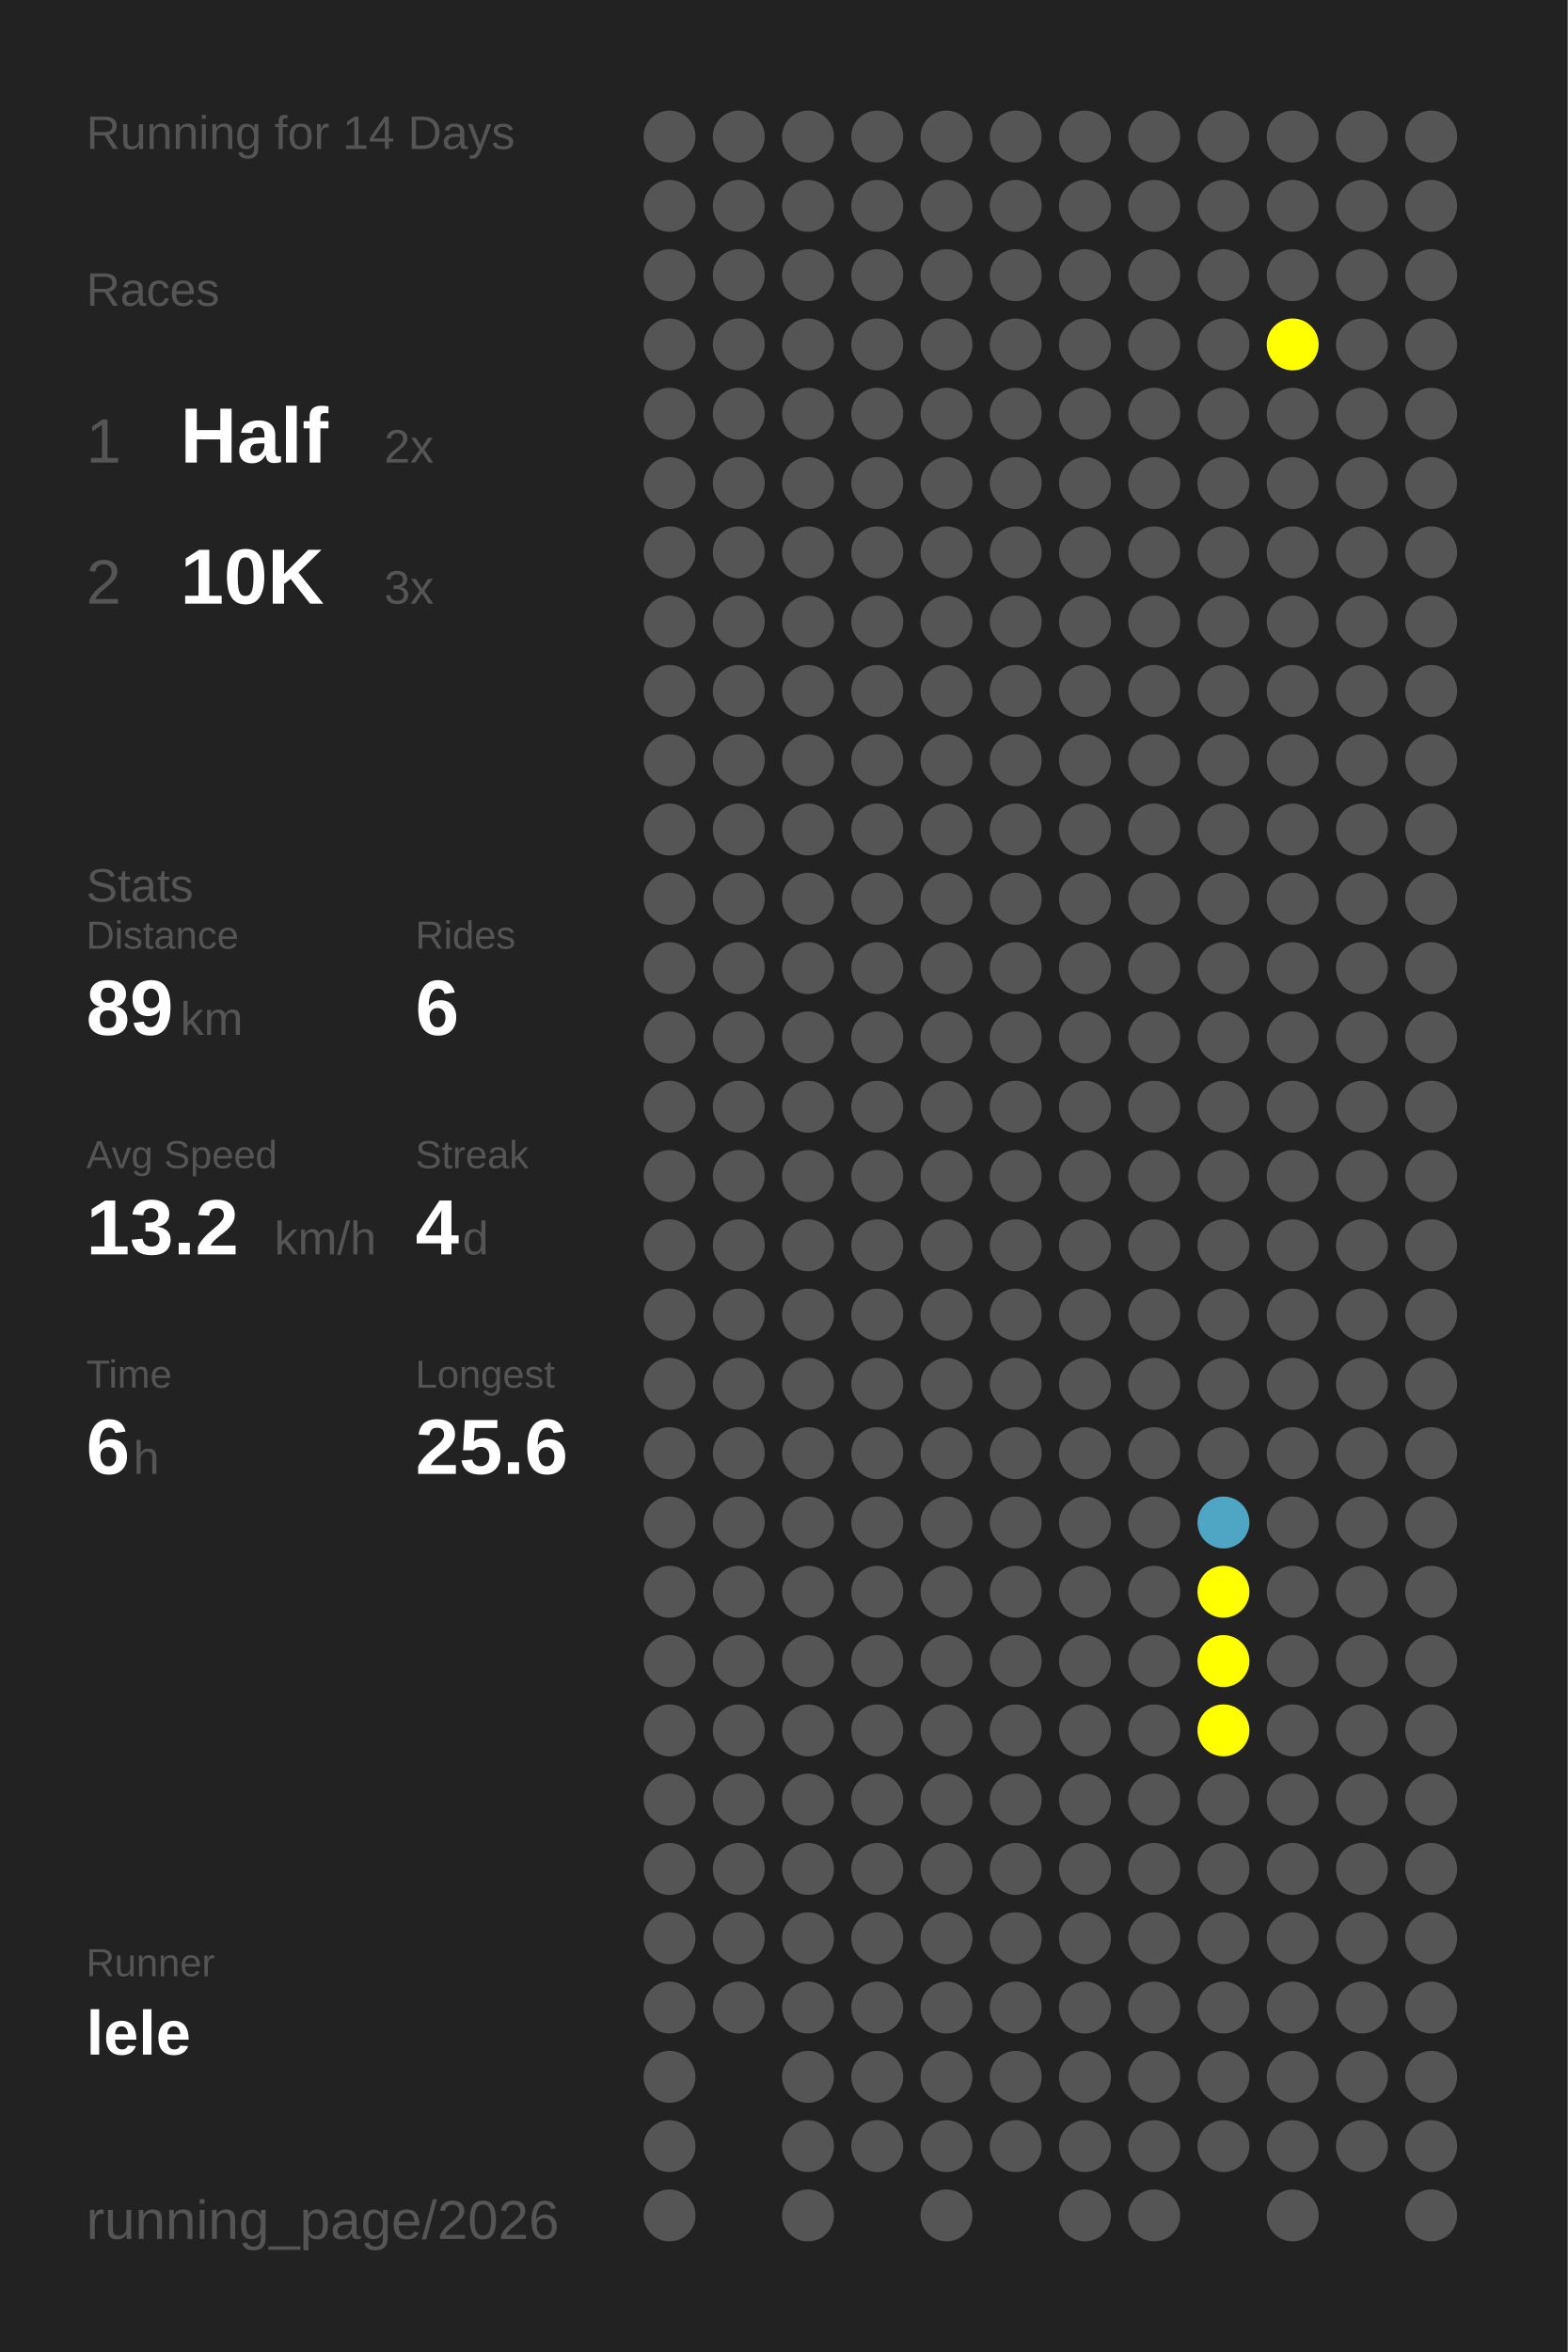
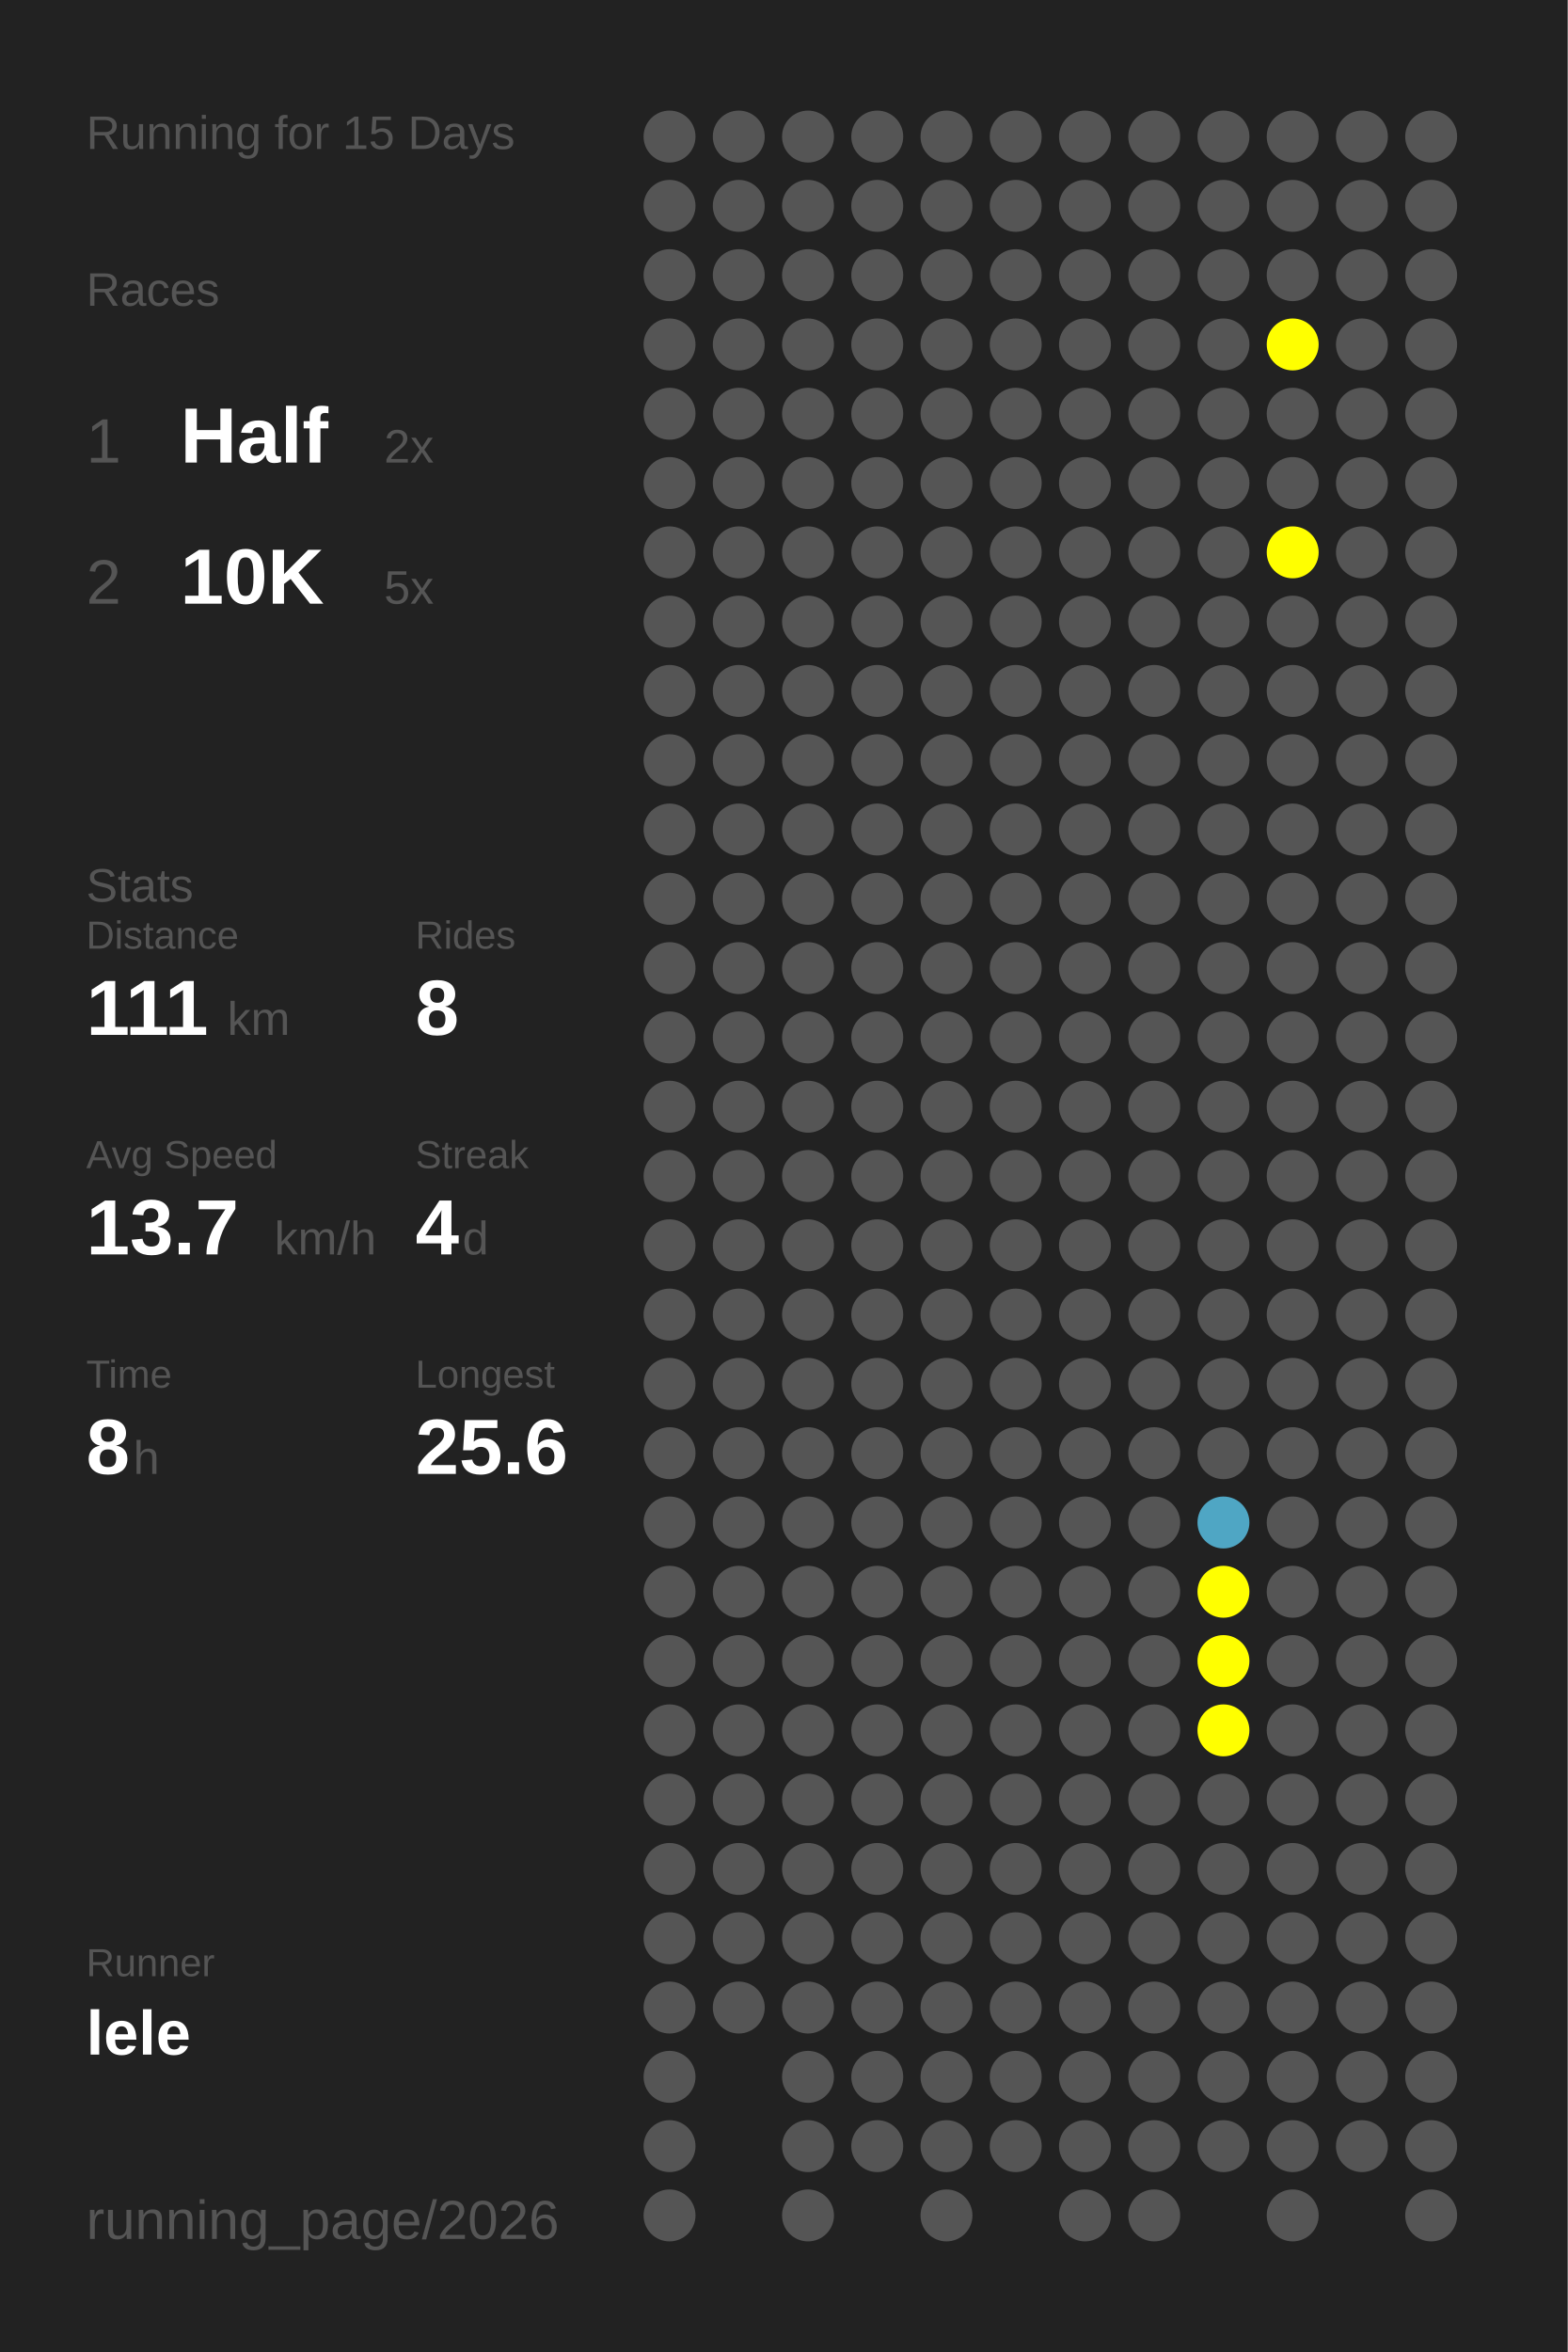
<svg xmlns="http://www.w3.org/2000/svg" baseProfile="full" height="300mm" version="1.1" viewBox="0,0,200,300" width="200mm">
  <defs />
  <rect fill="#222222" height="300" width="200" x="0" y="0" />
-   <text fill="#555555" style="font-size:6px; font-family:Arial;" x="11" y="19">Running for 14 Days</text>
+   <text fill="#555555" style="font-size:6px; font-family:Arial;" x="11" y="19">Running for 15 Days</text>
  <text fill="#555555" style="font-size:6px; font-family:Arial;" x="11" y="39">Races</text>
  <text fill="#555555" style="font-size:8px; font-family:Arial;" x="11" y="59">1</text>
  <text fill="#FFFFFF" style="font-size:10px; font-family:Arial; font-weight:bold;" x="23" y="59">Half</text>
  <text fill="#555555" style="font-size:6px; font-family:Arial;" x="49" y="59">2x</text>
  <text fill="#555555" style="font-size:8px; font-family:Arial;" x="11" y="77">2</text>
  <text fill="#FFFFFF" style="font-size:10px; font-family:Arial; font-weight:bold;" x="23" y="77">10K</text>
-   <text fill="#555555" style="font-size:6px; font-family:Arial;" x="49" y="77">3x</text>
+   <text fill="#555555" style="font-size:6px; font-family:Arial;" x="49" y="77">5x</text>
  <text fill="#555555" style="font-size:6px; font-family:Arial;" x="11" y="115">Stats</text>
  <text fill="#555555" style="font-size:5px; font-family:Arial;" x="11" y="121">Distance</text>
-   <text fill="#FFFFFF" style="font-size:10px; font-family:Arial; font-weight:bold;" x="11" y="132">89</text>
-   <text fill="#555555" style="font-size:6px; font-family:Arial;" x="23" y="132">km</text>
+   <text fill="#FFFFFF" style="font-size:10px; font-family:Arial; font-weight:bold;" x="11" y="132">111</text>
+   <text fill="#555555" style="font-size:6px; font-family:Arial;" x="29" y="132">km</text>
  <text fill="#555555" style="font-size:5px; font-family:Arial;" x="53" y="121">Rides</text>
-   <text fill="#FFFFFF" style="font-size:10px; font-family:Arial; font-weight:bold;" x="53" y="132">6</text>
+   <text fill="#FFFFFF" style="font-size:10px; font-family:Arial; font-weight:bold;" x="53" y="132">8</text>
  <text fill="#555555" style="font-size:5px; font-family:Arial;" x="11" y="149">Avg Speed</text>
-   <text fill="#FFFFFF" style="font-size:10px; font-family:Arial; font-weight:bold;" x="11" y="160">13.2</text>
+   <text fill="#FFFFFF" style="font-size:10px; font-family:Arial; font-weight:bold;" x="11" y="160">13.7</text>
  <text fill="#555555" style="font-size:6px; font-family:Arial;" x="35" y="160">km/h</text>
  <text fill="#555555" style="font-size:5px; font-family:Arial;" x="53" y="149">Streak</text>
  <text fill="#FFFFFF" style="font-size:10px; font-family:Arial; font-weight:bold;" x="53" y="160">4</text>
  <text fill="#555555" style="font-size:6px; font-family:Arial;" x="59" y="160">d</text>
  <text fill="#555555" style="font-size:5px; font-family:Arial;" x="11" y="177">Time</text>
-   <text fill="#FFFFFF" style="font-size:10px; font-family:Arial; font-weight:bold;" x="11" y="188">6</text>
+   <text fill="#FFFFFF" style="font-size:10px; font-family:Arial; font-weight:bold;" x="11" y="188">8</text>
  <text fill="#555555" style="font-size:6px; font-family:Arial;" x="17" y="188">h</text>
  <text fill="#555555" style="font-size:5px; font-family:Arial;" x="53" y="177">Longest</text>
  <text fill="#FFFFFF" style="font-size:10px; font-family:Arial; font-weight:bold;" x="53" y="188">25.6</text>
  <text fill="#555555" style="font-size:5px; font-family:Arial;" x="11" y="252.065">Runner</text>
  <text fill="#FFFFFF" style="font-size:8px; font-family:Arial; font-weight:bold;" x="11" y="262.065">lele</text>
  <text fill="#555555" style="font-size:7px; font-family:Arial;" x="11" y="285.581">running_page/2026</text>
  <circle cx="85.417" cy="17.419" fill="#555555" r="3.312" />
  <circle cx="85.417" cy="26.258" fill="#555555" r="3.312" />
  <circle cx="85.417" cy="35.097" fill="#555555" r="3.312" />
  <circle cx="85.417" cy="43.935" fill="#555555" r="3.312" />
  <circle cx="85.417" cy="52.774" fill="#555555" r="3.312" />
  <circle cx="85.417" cy="61.613" fill="#555555" r="3.312" />
  <circle cx="85.417" cy="70.452" fill="#555555" r="3.312" />
  <circle cx="85.417" cy="79.29" fill="#555555" r="3.312" />
  <circle cx="85.417" cy="88.129" fill="#555555" r="3.312" />
  <circle cx="85.417" cy="96.968" fill="#555555" r="3.312" />
  <circle cx="85.417" cy="105.806" fill="#555555" r="3.312" />
  <circle cx="85.417" cy="114.645" fill="#555555" r="3.312" />
  <circle cx="85.417" cy="123.484" fill="#555555" r="3.312" />
  <circle cx="85.417" cy="132.323" fill="#555555" r="3.312" />
  <circle cx="85.417" cy="141.161" fill="#555555" r="3.312" />
  <circle cx="85.417" cy="150" fill="#555555" r="3.312" />
  <circle cx="85.417" cy="158.839" fill="#555555" r="3.312" />
  <circle cx="85.417" cy="167.677" fill="#555555" r="3.312" />
  <circle cx="85.417" cy="176.516" fill="#555555" r="3.312" />
  <circle cx="85.417" cy="185.355" fill="#555555" r="3.312" />
  <circle cx="85.417" cy="194.194" fill="#555555" r="3.312" />
  <circle cx="85.417" cy="203.032" fill="#555555" r="3.312" />
  <circle cx="85.417" cy="211.871" fill="#555555" r="3.312" />
  <circle cx="85.417" cy="220.71" fill="#555555" r="3.312" />
  <circle cx="85.417" cy="229.548" fill="#555555" r="3.312" />
  <circle cx="85.417" cy="238.387" fill="#555555" r="3.312" />
  <circle cx="85.417" cy="247.226" fill="#555555" r="3.312" />
  <circle cx="85.417" cy="256.065" fill="#555555" r="3.312" />
  <circle cx="85.417" cy="264.903" fill="#555555" r="3.312" />
  <circle cx="85.417" cy="273.742" fill="#555555" r="3.312" />
  <circle cx="85.417" cy="282.581" fill="#555555" r="3.312" />
  <circle cx="94.25" cy="17.419" fill="#555555" r="3.312" />
  <circle cx="94.25" cy="26.258" fill="#555555" r="3.312" />
  <circle cx="94.25" cy="35.097" fill="#555555" r="3.312" />
  <circle cx="94.25" cy="43.935" fill="#555555" r="3.312" />
  <circle cx="94.25" cy="52.774" fill="#555555" r="3.312" />
  <circle cx="94.25" cy="61.613" fill="#555555" r="3.312" />
  <circle cx="94.25" cy="70.452" fill="#555555" r="3.312" />
  <circle cx="94.25" cy="79.29" fill="#555555" r="3.312" />
  <circle cx="94.25" cy="88.129" fill="#555555" r="3.312" />
  <circle cx="94.25" cy="96.968" fill="#555555" r="3.312" />
  <circle cx="94.25" cy="105.806" fill="#555555" r="3.312" />
  <circle cx="94.25" cy="114.645" fill="#555555" r="3.312" />
  <circle cx="94.25" cy="123.484" fill="#555555" r="3.312" />
  <circle cx="94.25" cy="132.323" fill="#555555" r="3.312" />
  <circle cx="94.25" cy="141.161" fill="#555555" r="3.312" />
  <circle cx="94.25" cy="150" fill="#555555" r="3.312" />
  <circle cx="94.25" cy="158.839" fill="#555555" r="3.312" />
  <circle cx="94.25" cy="167.677" fill="#555555" r="3.312" />
  <circle cx="94.25" cy="176.516" fill="#555555" r="3.312" />
  <circle cx="94.25" cy="185.355" fill="#555555" r="3.312" />
  <circle cx="94.25" cy="194.194" fill="#555555" r="3.312" />
  <circle cx="94.25" cy="203.032" fill="#555555" r="3.312" />
  <circle cx="94.25" cy="211.871" fill="#555555" r="3.312" />
  <circle cx="94.25" cy="220.71" fill="#555555" r="3.312" />
  <circle cx="94.25" cy="229.548" fill="#555555" r="3.312" />
  <circle cx="94.25" cy="238.387" fill="#555555" r="3.312" />
  <circle cx="94.25" cy="247.226" fill="#555555" r="3.312" />
  <circle cx="94.25" cy="256.065" fill="#555555" r="3.312" />
  <circle cx="103.083" cy="17.419" fill="#555555" r="3.312" />
  <circle cx="103.083" cy="26.258" fill="#555555" r="3.312" />
  <circle cx="103.083" cy="35.097" fill="#555555" r="3.312" />
  <circle cx="103.083" cy="43.935" fill="#555555" r="3.312" />
  <circle cx="103.083" cy="52.774" fill="#555555" r="3.312" />
  <circle cx="103.083" cy="61.613" fill="#555555" r="3.312" />
  <circle cx="103.083" cy="70.452" fill="#555555" r="3.312" />
  <circle cx="103.083" cy="79.29" fill="#555555" r="3.312" />
  <circle cx="103.083" cy="88.129" fill="#555555" r="3.312" />
  <circle cx="103.083" cy="96.968" fill="#555555" r="3.312" />
  <circle cx="103.083" cy="105.806" fill="#555555" r="3.312" />
  <circle cx="103.083" cy="114.645" fill="#555555" r="3.312" />
  <circle cx="103.083" cy="123.484" fill="#555555" r="3.312" />
  <circle cx="103.083" cy="132.323" fill="#555555" r="3.312" />
  <circle cx="103.083" cy="141.161" fill="#555555" r="3.312" />
  <circle cx="103.083" cy="150" fill="#555555" r="3.312" />
  <circle cx="103.083" cy="158.839" fill="#555555" r="3.312" />
  <circle cx="103.083" cy="167.677" fill="#555555" r="3.312" />
  <circle cx="103.083" cy="176.516" fill="#555555" r="3.312" />
  <circle cx="103.083" cy="185.355" fill="#555555" r="3.312" />
  <circle cx="103.083" cy="194.194" fill="#555555" r="3.312" />
  <circle cx="103.083" cy="203.032" fill="#555555" r="3.312" />
  <circle cx="103.083" cy="211.871" fill="#555555" r="3.312" />
  <circle cx="103.083" cy="220.71" fill="#555555" r="3.312" />
  <circle cx="103.083" cy="229.548" fill="#555555" r="3.312" />
  <circle cx="103.083" cy="238.387" fill="#555555" r="3.312" />
  <circle cx="103.083" cy="247.226" fill="#555555" r="3.312" />
  <circle cx="103.083" cy="256.065" fill="#555555" r="3.312" />
  <circle cx="103.083" cy="264.903" fill="#555555" r="3.312" />
  <circle cx="103.083" cy="273.742" fill="#555555" r="3.312" />
  <circle cx="103.083" cy="282.581" fill="#555555" r="3.312" />
  <circle cx="111.917" cy="17.419" fill="#555555" r="3.312" />
  <circle cx="111.917" cy="26.258" fill="#555555" r="3.312" />
  <circle cx="111.917" cy="35.097" fill="#555555" r="3.312" />
  <circle cx="111.917" cy="43.935" fill="#555555" r="3.312" />
  <circle cx="111.917" cy="52.774" fill="#555555" r="3.312" />
  <circle cx="111.917" cy="61.613" fill="#555555" r="3.312" />
  <circle cx="111.917" cy="70.452" fill="#555555" r="3.312" />
  <circle cx="111.917" cy="79.29" fill="#555555" r="3.312" />
  <circle cx="111.917" cy="88.129" fill="#555555" r="3.312" />
  <circle cx="111.917" cy="96.968" fill="#555555" r="3.312" />
  <circle cx="111.917" cy="105.806" fill="#555555" r="3.312" />
  <circle cx="111.917" cy="114.645" fill="#555555" r="3.312" />
  <circle cx="111.917" cy="123.484" fill="#555555" r="3.312" />
  <circle cx="111.917" cy="132.323" fill="#555555" r="3.312" />
  <circle cx="111.917" cy="141.161" fill="#555555" r="3.312" />
  <circle cx="111.917" cy="150" fill="#555555" r="3.312" />
  <circle cx="111.917" cy="158.839" fill="#555555" r="3.312" />
  <circle cx="111.917" cy="167.677" fill="#555555" r="3.312" />
  <circle cx="111.917" cy="176.516" fill="#555555" r="3.312" />
  <circle cx="111.917" cy="185.355" fill="#555555" r="3.312" />
  <circle cx="111.917" cy="194.194" fill="#555555" r="3.312" />
  <circle cx="111.917" cy="203.032" fill="#555555" r="3.312" />
  <circle cx="111.917" cy="211.871" fill="#555555" r="3.312" />
  <circle cx="111.917" cy="220.71" fill="#555555" r="3.312" />
  <circle cx="111.917" cy="229.548" fill="#555555" r="3.312" />
  <circle cx="111.917" cy="238.387" fill="#555555" r="3.312" />
  <circle cx="111.917" cy="247.226" fill="#555555" r="3.312" />
  <circle cx="111.917" cy="256.065" fill="#555555" r="3.312" />
  <circle cx="111.917" cy="264.903" fill="#555555" r="3.312" />
  <circle cx="111.917" cy="273.742" fill="#555555" r="3.312" />
  <circle cx="120.75" cy="17.419" fill="#555555" r="3.312" />
  <circle cx="120.75" cy="26.258" fill="#555555" r="3.312" />
  <circle cx="120.75" cy="35.097" fill="#555555" r="3.312" />
  <circle cx="120.75" cy="43.935" fill="#555555" r="3.312" />
  <circle cx="120.75" cy="52.774" fill="#555555" r="3.312" />
  <circle cx="120.75" cy="61.613" fill="#555555" r="3.312" />
  <circle cx="120.75" cy="70.452" fill="#555555" r="3.312" />
  <circle cx="120.75" cy="79.29" fill="#555555" r="3.312" />
  <circle cx="120.75" cy="88.129" fill="#555555" r="3.312" />
  <circle cx="120.75" cy="96.968" fill="#555555" r="3.312" />
  <circle cx="120.75" cy="105.806" fill="#555555" r="3.312" />
  <circle cx="120.75" cy="114.645" fill="#555555" r="3.312" />
  <circle cx="120.75" cy="123.484" fill="#555555" r="3.312" />
  <circle cx="120.75" cy="132.323" fill="#555555" r="3.312" />
  <circle cx="120.75" cy="141.161" fill="#555555" r="3.312" />
  <circle cx="120.75" cy="150" fill="#555555" r="3.312" />
  <circle cx="120.75" cy="158.839" fill="#555555" r="3.312" />
  <circle cx="120.75" cy="167.677" fill="#555555" r="3.312" />
  <circle cx="120.75" cy="176.516" fill="#555555" r="3.312" />
  <circle cx="120.75" cy="185.355" fill="#555555" r="3.312" />
  <circle cx="120.75" cy="194.194" fill="#555555" r="3.312" />
  <circle cx="120.75" cy="203.032" fill="#555555" r="3.312" />
  <circle cx="120.75" cy="211.871" fill="#555555" r="3.312" />
  <circle cx="120.75" cy="220.71" fill="#555555" r="3.312" />
  <circle cx="120.75" cy="229.548" fill="#555555" r="3.312" />
  <circle cx="120.75" cy="238.387" fill="#555555" r="3.312" />
  <circle cx="120.75" cy="247.226" fill="#555555" r="3.312" />
  <circle cx="120.75" cy="256.065" fill="#555555" r="3.312" />
  <circle cx="120.75" cy="264.903" fill="#555555" r="3.312" />
  <circle cx="120.75" cy="273.742" fill="#555555" r="3.312" />
  <circle cx="120.75" cy="282.581" fill="#555555" r="3.312" />
  <circle cx="129.583" cy="17.419" fill="#555555" r="3.312" />
  <circle cx="129.583" cy="26.258" fill="#555555" r="3.312" />
  <circle cx="129.583" cy="35.097" fill="#555555" r="3.312" />
  <circle cx="129.583" cy="43.935" fill="#555555" r="3.312" />
  <circle cx="129.583" cy="52.774" fill="#555555" r="3.312" />
  <circle cx="129.583" cy="61.613" fill="#555555" r="3.312" />
  <circle cx="129.583" cy="70.452" fill="#555555" r="3.312" />
  <circle cx="129.583" cy="79.29" fill="#555555" r="3.312" />
  <circle cx="129.583" cy="88.129" fill="#555555" r="3.312" />
  <circle cx="129.583" cy="96.968" fill="#555555" r="3.312" />
  <circle cx="129.583" cy="105.806" fill="#555555" r="3.312" />
  <circle cx="129.583" cy="114.645" fill="#555555" r="3.312" />
  <circle cx="129.583" cy="123.484" fill="#555555" r="3.312" />
  <circle cx="129.583" cy="132.323" fill="#555555" r="3.312" />
  <circle cx="129.583" cy="141.161" fill="#555555" r="3.312" />
  <circle cx="129.583" cy="150" fill="#555555" r="3.312" />
  <circle cx="129.583" cy="158.839" fill="#555555" r="3.312" />
  <circle cx="129.583" cy="167.677" fill="#555555" r="3.312" />
  <circle cx="129.583" cy="176.516" fill="#555555" r="3.312" />
  <circle cx="129.583" cy="185.355" fill="#555555" r="3.312" />
  <circle cx="129.583" cy="194.194" fill="#555555" r="3.312" />
  <circle cx="129.583" cy="203.032" fill="#555555" r="3.312" />
  <circle cx="129.583" cy="211.871" fill="#555555" r="3.312" />
  <circle cx="129.583" cy="220.71" fill="#555555" r="3.312" />
  <circle cx="129.583" cy="229.548" fill="#555555" r="3.312" />
  <circle cx="129.583" cy="238.387" fill="#555555" r="3.312" />
  <circle cx="129.583" cy="247.226" fill="#555555" r="3.312" />
  <circle cx="129.583" cy="256.065" fill="#555555" r="3.312" />
  <circle cx="129.583" cy="264.903" fill="#555555" r="3.312" />
  <circle cx="129.583" cy="273.742" fill="#555555" r="3.312" />
  <circle cx="138.417" cy="17.419" fill="#555555" r="3.312" />
  <circle cx="138.417" cy="26.258" fill="#555555" r="3.312" />
  <circle cx="138.417" cy="35.097" fill="#555555" r="3.312" />
  <circle cx="138.417" cy="43.935" fill="#555555" r="3.312" />
  <circle cx="138.417" cy="52.774" fill="#555555" r="3.312" />
  <circle cx="138.417" cy="61.613" fill="#555555" r="3.312" />
  <circle cx="138.417" cy="70.452" fill="#555555" r="3.312" />
  <circle cx="138.417" cy="79.29" fill="#555555" r="3.312" />
  <circle cx="138.417" cy="88.129" fill="#555555" r="3.312" />
  <circle cx="138.417" cy="96.968" fill="#555555" r="3.312" />
  <circle cx="138.417" cy="105.806" fill="#555555" r="3.312" />
  <circle cx="138.417" cy="114.645" fill="#555555" r="3.312" />
  <circle cx="138.417" cy="123.484" fill="#555555" r="3.312" />
  <circle cx="138.417" cy="132.323" fill="#555555" r="3.312" />
  <circle cx="138.417" cy="141.161" fill="#555555" r="3.312" />
  <circle cx="138.417" cy="150" fill="#555555" r="3.312" />
  <circle cx="138.417" cy="158.839" fill="#555555" r="3.312" />
  <circle cx="138.417" cy="167.677" fill="#555555" r="3.312" />
  <circle cx="138.417" cy="176.516" fill="#555555" r="3.312" />
  <circle cx="138.417" cy="185.355" fill="#555555" r="3.312" />
  <circle cx="138.417" cy="194.194" fill="#555555" r="3.312" />
  <circle cx="138.417" cy="203.032" fill="#555555" r="3.312" />
  <circle cx="138.417" cy="211.871" fill="#555555" r="3.312" />
  <circle cx="138.417" cy="220.71" fill="#555555" r="3.312" />
  <circle cx="138.417" cy="229.548" fill="#555555" r="3.312" />
  <circle cx="138.417" cy="238.387" fill="#555555" r="3.312" />
  <circle cx="138.417" cy="247.226" fill="#555555" r="3.312" />
  <circle cx="138.417" cy="256.065" fill="#555555" r="3.312" />
  <circle cx="138.417" cy="264.903" fill="#555555" r="3.312" />
  <circle cx="138.417" cy="273.742" fill="#555555" r="3.312" />
  <circle cx="138.417" cy="282.581" fill="#555555" r="3.312" />
  <circle cx="147.25" cy="17.419" fill="#555555" r="3.312" />
  <circle cx="147.25" cy="26.258" fill="#555555" r="3.312" />
  <circle cx="147.25" cy="35.097" fill="#555555" r="3.312" />
  <circle cx="147.25" cy="43.935" fill="#555555" r="3.312" />
  <circle cx="147.25" cy="52.774" fill="#555555" r="3.312" />
  <circle cx="147.25" cy="61.613" fill="#555555" r="3.312" />
  <circle cx="147.25" cy="70.452" fill="#555555" r="3.312" />
  <circle cx="147.25" cy="79.29" fill="#555555" r="3.312" />
  <circle cx="147.25" cy="88.129" fill="#555555" r="3.312" />
  <circle cx="147.25" cy="96.968" fill="#555555" r="3.312" />
  <circle cx="147.25" cy="105.806" fill="#555555" r="3.312" />
  <circle cx="147.25" cy="114.645" fill="#555555" r="3.312" />
  <circle cx="147.25" cy="123.484" fill="#555555" r="3.312" />
  <circle cx="147.25" cy="132.323" fill="#555555" r="3.312" />
  <circle cx="147.25" cy="141.161" fill="#555555" r="3.312" />
  <circle cx="147.25" cy="150" fill="#555555" r="3.312" />
  <circle cx="147.25" cy="158.839" fill="#555555" r="3.312" />
  <circle cx="147.25" cy="167.677" fill="#555555" r="3.312" />
  <circle cx="147.25" cy="176.516" fill="#555555" r="3.312" />
  <circle cx="147.25" cy="185.355" fill="#555555" r="3.312" />
  <circle cx="147.25" cy="194.194" fill="#555555" r="3.312" />
  <circle cx="147.25" cy="203.032" fill="#555555" r="3.312" />
  <circle cx="147.25" cy="211.871" fill="#555555" r="3.312" />
  <circle cx="147.25" cy="220.71" fill="#555555" r="3.312" />
  <circle cx="147.25" cy="229.548" fill="#555555" r="3.312" />
  <circle cx="147.25" cy="238.387" fill="#555555" r="3.312" />
  <circle cx="147.25" cy="247.226" fill="#555555" r="3.312" />
  <circle cx="147.25" cy="256.065" fill="#555555" r="3.312" />
  <circle cx="147.25" cy="264.903" fill="#555555" r="3.312" />
  <circle cx="147.25" cy="273.742" fill="#555555" r="3.312" />
  <circle cx="147.25" cy="282.581" fill="#555555" r="3.312" />
  <circle cx="156.083" cy="17.419" fill="#555555" r="3.312" />
  <circle cx="156.083" cy="26.258" fill="#555555" r="3.312" />
  <circle cx="156.083" cy="35.097" fill="#555555" r="3.312" />
  <circle cx="156.083" cy="43.935" fill="#555555" r="3.312" />
  <circle cx="156.083" cy="52.774" fill="#555555" r="3.312" />
  <circle cx="156.083" cy="61.613" fill="#555555" r="3.312" />
  <circle cx="156.083" cy="70.452" fill="#555555" r="3.312" />
  <circle cx="156.083" cy="79.29" fill="#555555" r="3.312" />
  <circle cx="156.083" cy="88.129" fill="#555555" r="3.312" />
  <circle cx="156.083" cy="96.968" fill="#555555" r="3.312" />
  <circle cx="156.083" cy="105.806" fill="#555555" r="3.312" />
  <circle cx="156.083" cy="114.645" fill="#555555" r="3.312" />
  <circle cx="156.083" cy="123.484" fill="#555555" r="3.312" />
  <circle cx="156.083" cy="132.323" fill="#555555" r="3.312" />
  <circle cx="156.083" cy="141.161" fill="#555555" r="3.312" />
  <circle cx="156.083" cy="150" fill="#555555" r="3.312" />
  <circle cx="156.083" cy="158.839" fill="#555555" r="3.312" />
  <circle cx="156.083" cy="167.677" fill="#555555" r="3.312" />
  <circle cx="156.083" cy="176.516" fill="#555555" r="3.312" />
  <circle cx="156.083" cy="185.355" fill="#555555" r="3.312" />
  <circle cx="156.083" cy="194.194" fill="#4fa6c4" r="3.312" />
  <circle cx="156.083" cy="203.032" fill="#FFFF00" r="3.312" />
  <circle cx="156.083" cy="211.871" fill="#FFFF00" r="3.312" />
  <circle cx="156.083" cy="220.71" fill="#FFFF00" r="3.312" />
  <circle cx="156.083" cy="229.548" fill="#555555" r="3.312" />
  <circle cx="156.083" cy="238.387" fill="#555555" r="3.312" />
  <circle cx="156.083" cy="247.226" fill="#555555" r="3.312" />
  <circle cx="156.083" cy="256.065" fill="#555555" r="3.312" />
  <circle cx="156.083" cy="264.903" fill="#555555" r="3.312" />
  <circle cx="156.083" cy="273.742" fill="#555555" r="3.312" />
  <circle cx="164.917" cy="17.419" fill="#555555" r="3.312" />
  <circle cx="164.917" cy="26.258" fill="#555555" r="3.312" />
  <circle cx="164.917" cy="35.097" fill="#555555" r="3.312" />
  <circle cx="164.917" cy="43.935" fill="#FFFF00" r="3.312" />
  <circle cx="164.917" cy="52.774" fill="#555555" r="3.312" />
  <circle cx="164.917" cy="61.613" fill="#555555" r="3.312" />
-   <circle cx="164.917" cy="70.452" fill="#555555" r="3.312" />
+   <circle cx="164.917" cy="70.452" fill="#FFFF00" r="3.312" />
  <circle cx="164.917" cy="79.29" fill="#555555" r="3.312" />
  <circle cx="164.917" cy="88.129" fill="#555555" r="3.312" />
  <circle cx="164.917" cy="96.968" fill="#555555" r="3.312" />
  <circle cx="164.917" cy="105.806" fill="#555555" r="3.312" />
  <circle cx="164.917" cy="114.645" fill="#555555" r="3.312" />
  <circle cx="164.917" cy="123.484" fill="#555555" r="3.312" />
  <circle cx="164.917" cy="132.323" fill="#555555" r="3.312" />
  <circle cx="164.917" cy="141.161" fill="#555555" r="3.312" />
  <circle cx="164.917" cy="150" fill="#555555" r="3.312" />
  <circle cx="164.917" cy="158.839" fill="#555555" r="3.312" />
  <circle cx="164.917" cy="167.677" fill="#555555" r="3.312" />
  <circle cx="164.917" cy="176.516" fill="#555555" r="3.312" />
  <circle cx="164.917" cy="185.355" fill="#555555" r="3.312" />
  <circle cx="164.917" cy="194.194" fill="#555555" r="3.312" />
  <circle cx="164.917" cy="203.032" fill="#555555" r="3.312" />
  <circle cx="164.917" cy="211.871" fill="#555555" r="3.312" />
  <circle cx="164.917" cy="220.71" fill="#555555" r="3.312" />
  <circle cx="164.917" cy="229.548" fill="#555555" r="3.312" />
  <circle cx="164.917" cy="238.387" fill="#555555" r="3.312" />
  <circle cx="164.917" cy="247.226" fill="#555555" r="3.312" />
  <circle cx="164.917" cy="256.065" fill="#555555" r="3.312" />
  <circle cx="164.917" cy="264.903" fill="#555555" r="3.312" />
  <circle cx="164.917" cy="273.742" fill="#555555" r="3.312" />
  <circle cx="164.917" cy="282.581" fill="#555555" r="3.312" />
  <circle cx="173.75" cy="17.419" fill="#555555" r="3.312" />
  <circle cx="173.75" cy="26.258" fill="#555555" r="3.312" />
  <circle cx="173.75" cy="35.097" fill="#555555" r="3.312" />
  <circle cx="173.75" cy="43.935" fill="#555555" r="3.312" />
  <circle cx="173.75" cy="52.774" fill="#555555" r="3.312" />
  <circle cx="173.75" cy="61.613" fill="#555555" r="3.312" />
  <circle cx="173.75" cy="70.452" fill="#555555" r="3.312" />
  <circle cx="173.75" cy="79.29" fill="#555555" r="3.312" />
  <circle cx="173.75" cy="88.129" fill="#555555" r="3.312" />
  <circle cx="173.75" cy="96.968" fill="#555555" r="3.312" />
  <circle cx="173.75" cy="105.806" fill="#555555" r="3.312" />
  <circle cx="173.75" cy="114.645" fill="#555555" r="3.312" />
  <circle cx="173.75" cy="123.484" fill="#555555" r="3.312" />
  <circle cx="173.75" cy="132.323" fill="#555555" r="3.312" />
  <circle cx="173.75" cy="141.161" fill="#555555" r="3.312" />
  <circle cx="173.75" cy="150" fill="#555555" r="3.312" />
  <circle cx="173.75" cy="158.839" fill="#555555" r="3.312" />
  <circle cx="173.75" cy="167.677" fill="#555555" r="3.312" />
  <circle cx="173.75" cy="176.516" fill="#555555" r="3.312" />
  <circle cx="173.75" cy="185.355" fill="#555555" r="3.312" />
  <circle cx="173.75" cy="194.194" fill="#555555" r="3.312" />
  <circle cx="173.75" cy="203.032" fill="#555555" r="3.312" />
  <circle cx="173.75" cy="211.871" fill="#555555" r="3.312" />
  <circle cx="173.75" cy="220.71" fill="#555555" r="3.312" />
  <circle cx="173.75" cy="229.548" fill="#555555" r="3.312" />
  <circle cx="173.75" cy="238.387" fill="#555555" r="3.312" />
  <circle cx="173.75" cy="247.226" fill="#555555" r="3.312" />
  <circle cx="173.75" cy="256.065" fill="#555555" r="3.312" />
  <circle cx="173.75" cy="264.903" fill="#555555" r="3.312" />
  <circle cx="173.75" cy="273.742" fill="#555555" r="3.312" />
  <circle cx="182.583" cy="17.419" fill="#555555" r="3.312" />
  <circle cx="182.583" cy="26.258" fill="#555555" r="3.312" />
  <circle cx="182.583" cy="35.097" fill="#555555" r="3.312" />
  <circle cx="182.583" cy="43.935" fill="#555555" r="3.312" />
  <circle cx="182.583" cy="52.774" fill="#555555" r="3.312" />
  <circle cx="182.583" cy="61.613" fill="#555555" r="3.312" />
  <circle cx="182.583" cy="70.452" fill="#555555" r="3.312" />
  <circle cx="182.583" cy="79.29" fill="#555555" r="3.312" />
  <circle cx="182.583" cy="88.129" fill="#555555" r="3.312" />
  <circle cx="182.583" cy="96.968" fill="#555555" r="3.312" />
  <circle cx="182.583" cy="105.806" fill="#555555" r="3.312" />
  <circle cx="182.583" cy="114.645" fill="#555555" r="3.312" />
  <circle cx="182.583" cy="123.484" fill="#555555" r="3.312" />
  <circle cx="182.583" cy="132.323" fill="#555555" r="3.312" />
  <circle cx="182.583" cy="141.161" fill="#555555" r="3.312" />
  <circle cx="182.583" cy="150" fill="#555555" r="3.312" />
  <circle cx="182.583" cy="158.839" fill="#555555" r="3.312" />
  <circle cx="182.583" cy="167.677" fill="#555555" r="3.312" />
  <circle cx="182.583" cy="176.516" fill="#555555" r="3.312" />
  <circle cx="182.583" cy="185.355" fill="#555555" r="3.312" />
  <circle cx="182.583" cy="194.194" fill="#555555" r="3.312" />
  <circle cx="182.583" cy="203.032" fill="#555555" r="3.312" />
  <circle cx="182.583" cy="211.871" fill="#555555" r="3.312" />
  <circle cx="182.583" cy="220.71" fill="#555555" r="3.312" />
  <circle cx="182.583" cy="229.548" fill="#555555" r="3.312" />
  <circle cx="182.583" cy="238.387" fill="#555555" r="3.312" />
  <circle cx="182.583" cy="247.226" fill="#555555" r="3.312" />
  <circle cx="182.583" cy="256.065" fill="#555555" r="3.312" />
  <circle cx="182.583" cy="264.903" fill="#555555" r="3.312" />
  <circle cx="182.583" cy="273.742" fill="#555555" r="3.312" />
  <circle cx="182.583" cy="282.581" fill="#555555" r="3.312" />
</svg>
